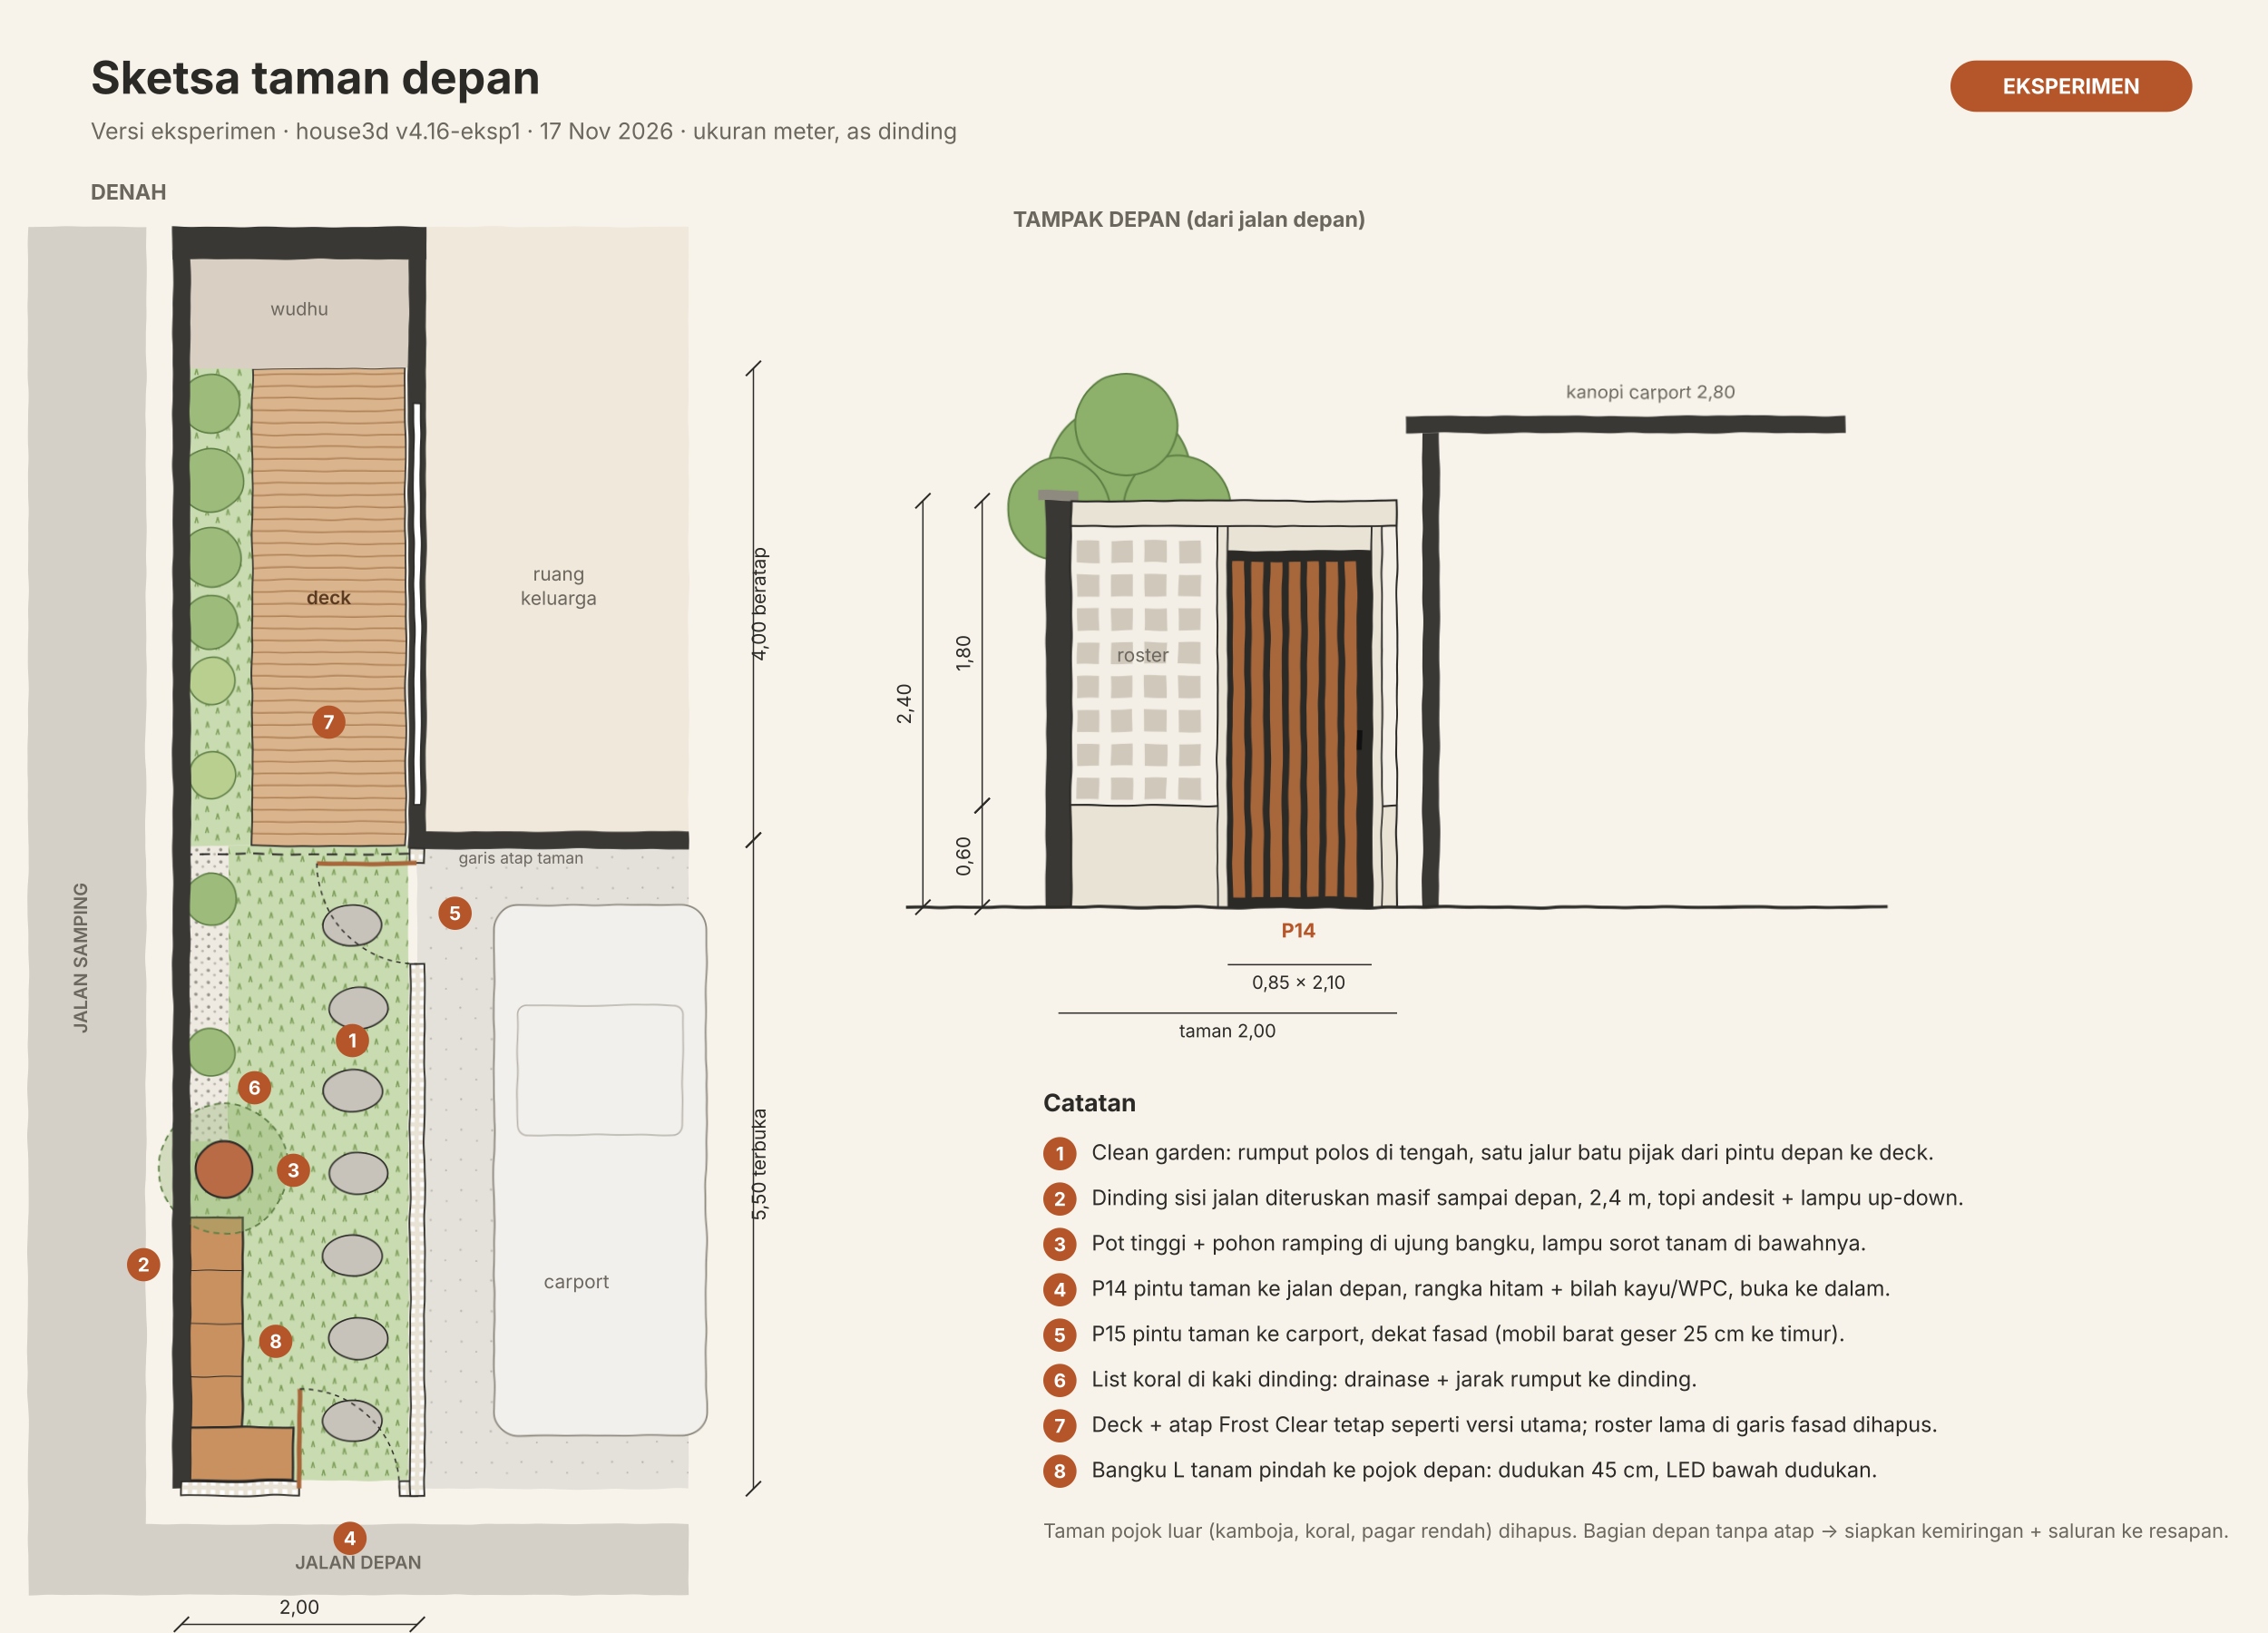
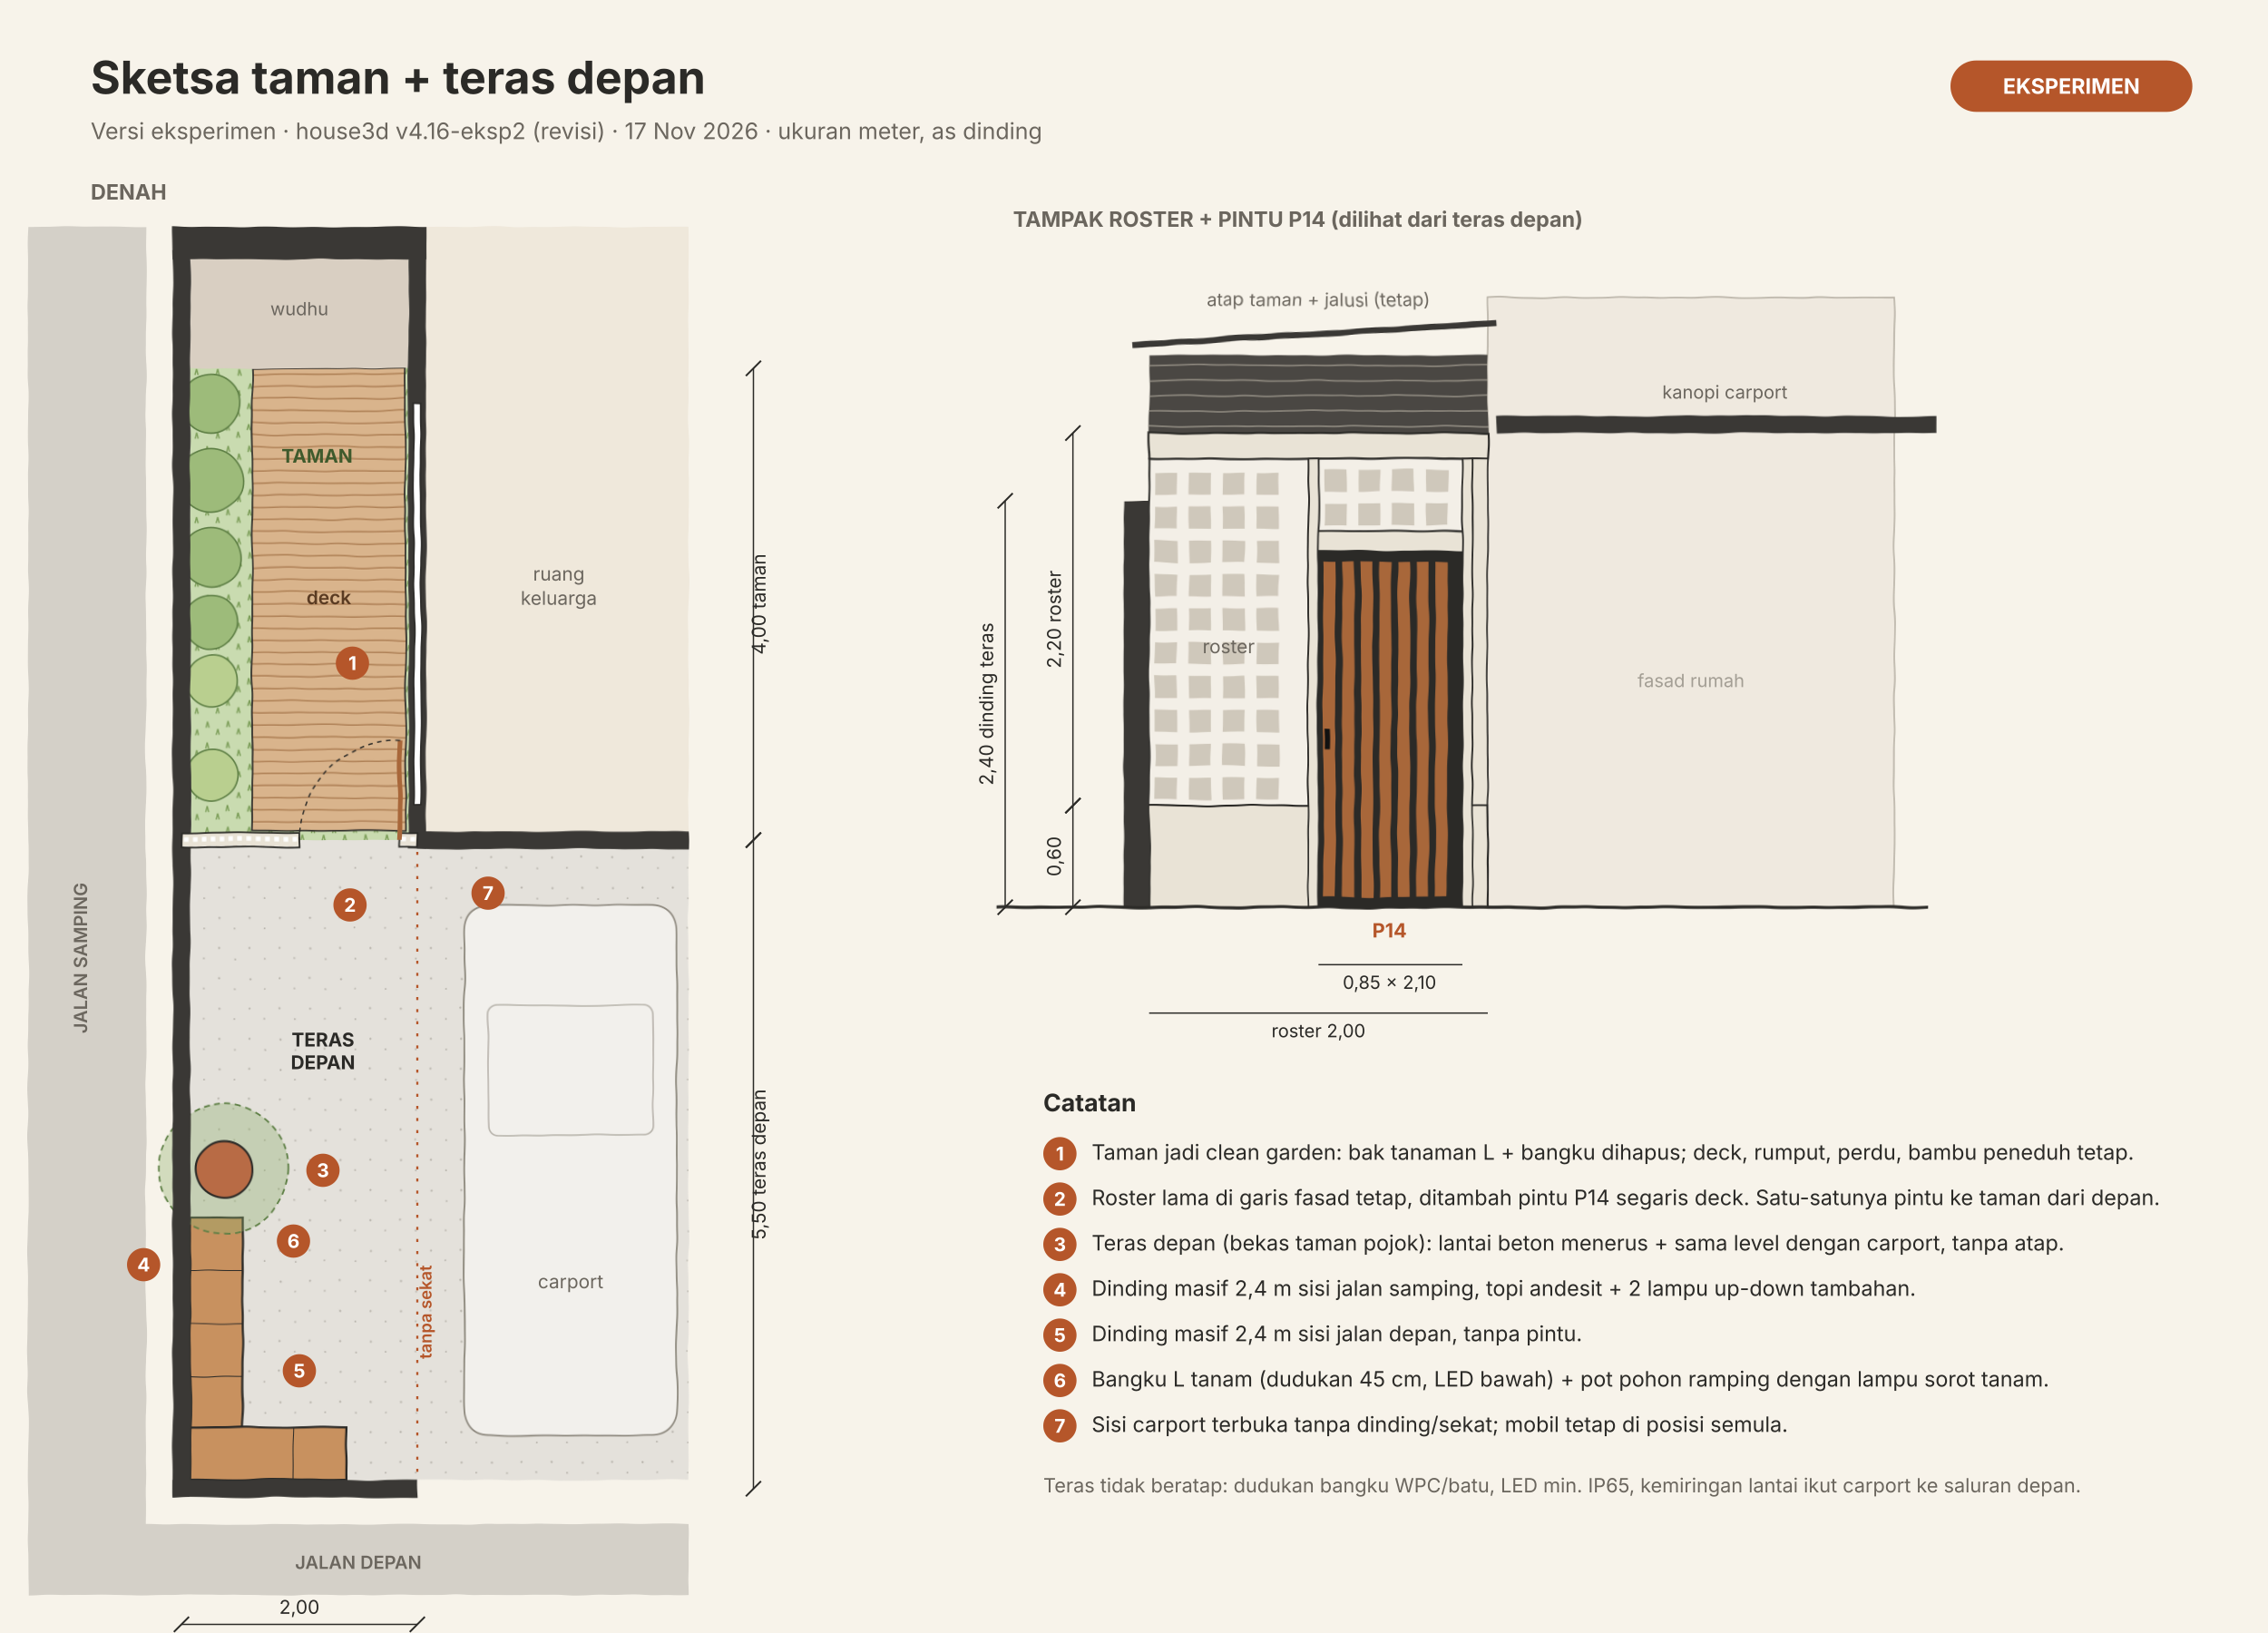
<svg xmlns="http://www.w3.org/2000/svg" width="1500" height="1080" viewBox="0 0 1500 1080" font-family="Inter, Helvetica, Arial, sans-serif">
  <defs>
    <filter id="pencil" x="-2%" y="-2%" width="104%" height="104%">
      <feTurbulence type="fractalNoise" baseFrequency="0.035" numOctaves="2" seed="4" result="n" />
      <feDisplacementMap in="SourceGraphic" in2="n" scale="2.2" />
    </filter>
    <pattern id="roster" width="6" height="6" patternUnits="userSpaceOnUse">
      <rect width="6" height="6" fill="#E9E3D6" />
      <rect x="1.5" y="1.5" width="3" height="3" fill="#fff" />
    </pattern>
    <pattern id="grass" width="14" height="14" patternUnits="userSpaceOnUse">
      <rect width="14" height="14" fill="#C9DBB0" />
      <path d="M3 10 l1-4 M5 10 l-1-4 M10 5 l1-4 M12 5 l-1-4" stroke="#7FA05C" stroke-width="0.9" />
    </pattern>
    <pattern id="gravel" width="8" height="8" patternUnits="userSpaceOnUse">
      <rect width="8" height="8" fill="#EEEAE2" />
      <circle cx="2" cy="2" r="1.1" fill="#9A958B" />
      <circle cx="6" cy="5" r="0.9" fill="#BDB8AE" />
    </pattern>
    <pattern id="deck" width="8" height="8" patternUnits="userSpaceOnUse">
      <rect width="8" height="8" fill="#D9B48C" />
      <line x1="0" y1="7.5" x2="8" y2="7.5" stroke="#A8784E" stroke-width="0.8" />
    </pattern>
    <pattern id="concrete" width="20" height="20" patternUnits="userSpaceOnUse">
      <rect width="20" height="20" fill="#E4E1DB" />
      <circle cx="5" cy="7" r="0.7" fill="#B9B5AD" />
      <circle cx="15" cy="14" r="0.6" fill="#B9B5AD" />
    </pattern>
    <pattern id="hatch" width="6" height="6" patternUnits="userSpaceOnUse" patternTransform="rotate(45)">
      <rect width="6" height="6" fill="#D8D2C6" />
      <line x1="0" y1="0" x2="0" y2="6" stroke="#8F8A80" stroke-width="1.4" />
    </pattern>
  </defs>
  <rect width="1500" height="1080" fill="#F7F3EA" />
-   <text x="60.0" y="62.0" font-size="30" text-anchor="start" fill="#2B2A27" font-weight="700">Sketsa taman depan</text>
-   <text x="60.0" y="92.0" font-size="15" text-anchor="start" fill="#6B665E" font-weight="400">Versi eksperimen · house3d v4.16-eksp1 · 17 Nov 2026 · ukuran meter, as dinding</text>
+   <text x="60.0" y="62.0" font-size="30" text-anchor="start" fill="#2B2A27" font-weight="700">Sketsa taman + teras depan</text>
+   <text x="60.0" y="92.0" font-size="15" text-anchor="start" fill="#6B665E" font-weight="400">Versi eksperimen · house3d v4.16-eksp2 (revisi) · 17 Nov 2026 · ukuran meter, as dinding</text>
  <rect x="1290" y="40" width="160" height="34" rx="17" fill="#B5562A" />
  <text x="1370.0" y="62.0" font-size="14" text-anchor="middle" fill="#fff" font-weight="700">EKSPERIMEN</text>
  <text x="60.0" y="132.0" font-size="14" text-anchor="start" fill="#6B665E" font-weight="700">DENAH</text>
  <g filter="url(#pencil)">
    <rect x="18.6" y="150.0" width="78.0" height="904.8" fill="#D4D0C8" />
    <rect x="18.6" y="1008.0" width="436.8" height="46.8" fill="#D4D0C8" />
-     <rect x="276.0" y="555.6" width="179.4" height="429.0" fill="url(#concrete)" stroke="none" stroke-width="0" />
-     <rect x="326.7" y="598.5" width="140.4" height="351.0" fill="#F2F0EC" stroke="#8F8A80" stroke-width="1.1" rx="16" />
-     <rect x="342.3" y="664.8" width="109.2" height="85.8" fill="none" stroke="#B9B5AD" stroke-width="1" rx="6" />
+     <rect x="125.8" y="555.6" width="329.5" height="423.2" fill="url(#concrete)" stroke="none" stroke-width="0" />
+     <rect x="307.2" y="598.5" width="140.4" height="351.0" fill="#F2F0EC" stroke="#8F8A80" stroke-width="1.1" rx="16" />
+     <rect x="322.8" y="664.8" width="109.2" height="85.8" fill="none" stroke="#B9B5AD" stroke-width="1" rx="6" />
    <rect x="276.0" y="150.0" width="179.4" height="405.6" fill="#EFE8DB" stroke="none" stroke-width="0" />
-     <rect x="125.8" y="559.5" width="144.3" height="419.6" fill="url(#grass)" stroke="none" stroke-width="0" />
-     <rect x="125.8" y="555.6" width="25.4" height="198.9" fill="url(#gravel)" stroke="none" stroke-width="0" />
-     <rect x="125.8" y="243.6" width="41.0" height="315.9" fill="url(#grass)" stroke="none" stroke-width="0" />
-     <rect x="166.8" y="243.6" width="101.4" height="315.9" fill="url(#deck)" stroke="#2B2A27" stroke-width="1.0" />
+     <rect x="125.8" y="243.6" width="144.3" height="312.0" fill="url(#grass)" stroke="none" stroke-width="0" />
+     <rect x="166.8" y="243.6" width="101.4" height="305.8" fill="url(#deck)" stroke="#2B2A27" stroke-width="1.0" />
    <rect x="125.8" y="165.6" width="144.3" height="78.0" fill="#D9CFC2" stroke="none" stroke-width="0" />
-     <line x1="120" y1="564.96" x2="276" y2="564.96" stroke="#2B2A27" stroke-width="1.2" stroke-dasharray="7 5" />
-     <ellipse cx="233.1" cy="939.75" rx="19.5" ry="13.65" fill="#C7C3BB" stroke="#2B2A27" stroke-width="1" />
-     <ellipse cx="237.0" cy="885.15" rx="19.5" ry="13.65" fill="#C7C3BB" stroke="#2B2A27" stroke-width="1" />
-     <ellipse cx="233.1" cy="830.55" rx="19.5" ry="13.65" fill="#C7C3BB" stroke="#2B2A27" stroke-width="1" />
-     <ellipse cx="237.0" cy="775.95" rx="19.5" ry="13.65" fill="#C7C3BB" stroke="#2B2A27" stroke-width="1" />
-     <ellipse cx="233.1" cy="721.35" rx="19.5" ry="13.65" fill="#C7C3BB" stroke="#2B2A27" stroke-width="1" />
-     <ellipse cx="237.0" cy="666.75" rx="19.5" ry="13.65" fill="#C7C3BB" stroke="#2B2A27" stroke-width="1" />
-     <ellipse cx="233.1" cy="612.15" rx="19.5" ry="13.65" fill="#C7C3BB" stroke="#2B2A27" stroke-width="1" />
-     <rect x="125.8" y="805.2" width="34.7" height="138.8" fill="#C8915F" stroke="#2B2A27" stroke-width="1.4" />
-     <rect x="125.8" y="944.0" width="68.2" height="35.1" fill="#C8915F" stroke="#2B2A27" stroke-width="1.4" />
-     <line x1="125.8" y1="840.3" x2="160.6" y2="840.3" stroke="#2B2A27" stroke-width="0.6" />
-     <line x1="125.8" y1="875.4" x2="160.6" y2="875.4" stroke="#2B2A27" stroke-width="0.6" />
-     <line x1="125.8" y1="910.5" x2="160.6" y2="910.5" stroke="#2B2A27" stroke-width="0.6" />
-     <circle cx="148.08" cy="773.22" r="42.9" fill="#8DB06A" fill-opacity="0.35" stroke="#5E7F45" stroke-width="1.1" stroke-dasharray="4 3" />
-     <circle cx="148.08" cy="773.22" r="18.72" fill="#B86B45" stroke="#2B2A27" stroke-width="1.3" />
-     <circle cx="139.5" cy="594.6" r="17.16" fill="#9DBB7A" stroke="#5E7F45" stroke-width="1" />
-     <circle cx="139.5" cy="696" r="15.6" fill="#9DBB7A" stroke="#5E7F45" stroke-width="1" />
    <circle cx="139.5" cy="267.0" r="19.5" fill="#9DBB7A" stroke="#5E7F45" stroke-width="1" />
    <circle cx="139.5" cy="317.7" r="21.06" fill="#9DBB7A" stroke="#5E7F45" stroke-width="1" />
    <circle cx="139.5" cy="368.4" r="19.5" fill="#9DBB7A" stroke="#5E7F45" stroke-width="1" />
    <circle cx="139.5" cy="411.3" r="17.94" fill="#9DBB7A" stroke="#5E7F45" stroke-width="1" />
-     <circle cx="140.28" cy="450.3" r="15.6" fill="#B9CF8F" stroke="#5E7F45" stroke-width="1" />
-     <circle cx="140.28" cy="512.7" r="15.6" fill="#B9CF8F" stroke="#5E7F45" stroke-width="1" />
-     <rect x="114.2" y="165.6" width="11.7" height="819.0" fill="#3A3835" stroke="none" stroke-width="0" />
+     <circle cx="140.28" cy="450.3" r="17.16" fill="#B9CF8F" stroke="#5E7F45" stroke-width="1" />
+     <circle cx="140.28" cy="512.7" r="17.16" fill="#B9CF8F" stroke="#5E7F45" stroke-width="1" />
+     <rect x="125.8" y="805.2" width="34.7" height="138.8" fill="#C8915F" stroke="#2B2A27" stroke-width="1.4" />
+     <rect x="125.8" y="944.0" width="103.3" height="34.7" fill="#C8915F" stroke="#2B2A27" stroke-width="1.4" />
+     <line x1="125.8" y1="840.3" x2="160.6" y2="840.3" stroke="#2B2A27" stroke-width="0.6" />
+     <line x1="125.8" y1="875.4" x2="160.6" y2="875.4" stroke="#2B2A27" stroke-width="0.6" />
+     <line x1="125.8" y1="910.5" x2="160.6" y2="910.5" stroke="#2B2A27" stroke-width="0.6" />
+     <line x1="194.1" y1="944.0" x2="194.1" y2="978.8" stroke="#2B2A27" stroke-width="0.6" />
+     <circle cx="148.08" cy="773.22" r="42.9" fill="#8DB06A" fill-opacity="0.35" stroke="#5E7F45" stroke-width="1.1" stroke-dasharray="4 3" />
+     <circle cx="148.08" cy="773.22" r="18.72" fill="#B86B45" stroke="#2B2A27" stroke-width="1.3" />
+     <rect x="114.2" y="165.6" width="11.7" height="824.8" fill="#3A3835" stroke="none" stroke-width="0" />
+     <rect x="114.2" y="978.8" width="161.9" height="11.7" fill="#3A3835" stroke="none" stroke-width="0" />
    <rect x="114.2" y="150.0" width="167.7" height="21.5" fill="#3A3835" stroke="none" stroke-width="0" />
    <rect x="270.1" y="150.0" width="11.7" height="411.4" fill="#3A3835" stroke="none" stroke-width="0" />
    <rect x="273.66" y="267.0" width="4.68" height="265.2" fill="#fff" stroke="#2B2A27" stroke-width="1" />
    <rect x="276.0" y="549.8" width="179.4" height="11.7" fill="#3A3835" stroke="none" stroke-width="0" />
-     <rect x="120.0" y="979.9" width="78.0" height="9.4" fill="url(#roster)" stroke="#2B2A27" stroke-width="1.1" />
-     <rect x="264.3" y="979.9" width="11.7" height="9.4" fill="url(#roster)" stroke="#2B2A27" stroke-width="1.1" />
-     <rect x="271.3" y="637.5" width="9.4" height="351.8" fill="url(#roster)" stroke="#2B2A27" stroke-width="1.1" />
-     <rect x="271.3" y="561.4" width="9.4" height="9.8" fill="url(#roster)" stroke="#2B2A27" stroke-width="1.1" />
-     <line x1="198.0" y1="984.6" x2="198.0" y2="918.3" stroke="#A8673A" stroke-width="3" />
-     <path d="M 198.0 918.3 A 66.3 66.3 0 0 1 264.3 984.6" fill="none" stroke="#2B2A27" stroke-width="0.9" stroke-dasharray="3 3" />
-     <line x1="276.0" y1="571.2" x2="209.7" y2="571.2" stroke="#A8673A" stroke-width="3" />
-     <path d="M 209.7 571.2 A 66.3 66.3 0 0 0 276.0 637.5" fill="none" stroke="#2B2A27" stroke-width="0.9" stroke-dasharray="3 3" />
+     <rect x="120.0" y="550.9" width="78.0" height="9.4" fill="url(#roster)" stroke="#2B2A27" stroke-width="1.1" />
+     <rect x="264.3" y="550.9" width="11.7" height="9.4" fill="url(#roster)" stroke="#2B2A27" stroke-width="1.1" />
+     <line x1="264.3" y1="555.6" x2="264.3" y2="489.3" stroke="#A8673A" stroke-width="3" />
+     <path d="M 264.3 489.3 A 66.3 66.3 0 0 0 198.0 555.6" fill="none" stroke="#2B2A27" stroke-width="0.9" stroke-dasharray="3 3" />
  </g>
+   <line x1="276.0" y1="563.4" x2="276.0" y2="976.8" stroke="#B5562A" stroke-width="1.4" stroke-dasharray="2 6" />
+   <text x="285.4" y="898.8" font-size="11" text-anchor="start" fill="#B5562A" font-weight="600" transform="rotate(-90 285.36 898.8)">tanpa sekat</text>
  <text x="57.6" y="633.6" font-size="12" text-anchor="middle" fill="#6B665E" font-weight="600" transform="rotate(-90 57.6 633.6)">JALAN SAMPING</text>
  <text x="237.0" y="1037.6" font-size="12" text-anchor="middle" fill="#6B665E" font-weight="600">JALAN DEPAN</text>
  <text x="198.0" y="208.5" font-size="12" text-anchor="middle" fill="#6B665E" font-weight="400">wudhu</text>
  <text x="369.6" y="384.0" font-size="12.5" text-anchor="middle" fill="#6B665E" font-weight="400">ruang</text>
  <text x="369.6" y="400.0" font-size="12.5" text-anchor="middle" fill="#6B665E" font-weight="400">keluarga</text>
-   <text x="381.3" y="852.0" font-size="12.5" text-anchor="middle" fill="#6B665E" font-weight="400">carport</text>
-   <text x="303.3" y="571.1" font-size="10.5" text-anchor="start" fill="#6B665E" font-weight="400">garis atap taman</text>
+   <text x="377.4" y="852.0" font-size="12.5" text-anchor="middle" fill="#6B665E" font-weight="400">carport</text>
  <text x="217.5" y="399.6" font-size="12.5" text-anchor="middle" fill="#5A3B22" font-weight="600">deck</text>
-   <circle cx="233.1" cy="688.2" r="11" fill="#B5562A" />
-   <text x="233.1" y="692.7" font-size="12.5" text-anchor="middle" fill="#fff" font-weight="700">1</text>
+   <text x="209.7" y="306.0" font-size="12.5" text-anchor="middle" fill="#3F5A2C" font-weight="700">TAMAN</text>
+   <text x="213.6" y="692.1" font-size="12.5" text-anchor="middle" fill="#2B2A27" font-weight="700">TERAS</text>
+   <text x="213.6" y="707.1" font-size="12.5" text-anchor="middle" fill="#2B2A27" font-weight="700">DEPAN</text>
+   <circle cx="233.1" cy="438.6" r="11" fill="#B5562A" />
+   <text x="233.1" y="443.1" font-size="12.5" text-anchor="middle" fill="#fff" font-weight="700">1</text>
+   <circle cx="231.5" cy="598.5" r="11" fill="#B5562A" />
+   <text x="231.5" y="603.0" font-size="12.5" text-anchor="middle" fill="#fff" font-weight="700">2</text>
+   <circle cx="213.6" cy="774.0" r="11" fill="#B5562A" />
+   <text x="213.6" y="778.5" font-size="12.5" text-anchor="middle" fill="#fff" font-weight="700">3</text>
  <circle cx="95.0" cy="836.4" r="11" fill="#B5562A" />
-   <text x="95.0" y="840.9" font-size="12.5" text-anchor="middle" fill="#fff" font-weight="700">2</text>
-   <circle cx="194.1" cy="774.0" r="11" fill="#B5562A" />
-   <text x="194.1" y="778.5" font-size="12.5" text-anchor="middle" fill="#fff" font-weight="700">3</text>
-   <circle cx="231.5" cy="1017.4" r="11" fill="#B5562A" />
-   <text x="231.5" y="1021.9" font-size="12.5" text-anchor="middle" fill="#fff" font-weight="700">4</text>
-   <circle cx="301.0" cy="604.0" r="11" fill="#B5562A" />
-   <text x="301.0" y="608.5" font-size="12.5" text-anchor="middle" fill="#fff" font-weight="700">5</text>
-   <circle cx="168.4" cy="719.4" r="11" fill="#B5562A" />
-   <text x="168.4" y="723.9" font-size="12.5" text-anchor="middle" fill="#fff" font-weight="700">6</text>
-   <circle cx="217.5" cy="477.6" r="11" fill="#B5562A" />
-   <text x="217.5" y="482.1" font-size="12.5" text-anchor="middle" fill="#fff" font-weight="700">7</text>
-   <circle cx="182.4" cy="887.1" r="11" fill="#B5562A" />
-   <text x="182.4" y="891.6" font-size="12.5" text-anchor="middle" fill="#fff" font-weight="700">8</text>
+   <text x="95.0" y="840.9" font-size="12.5" text-anchor="middle" fill="#fff" font-weight="700">4</text>
+   <circle cx="198.0" cy="906.6" r="11" fill="#B5562A" />
+   <text x="198.0" y="911.1" font-size="12.5" text-anchor="middle" fill="#fff" font-weight="700">5</text>
+   <circle cx="194.1" cy="820.8" r="11" fill="#B5562A" />
+   <text x="194.1" y="825.3" font-size="12.5" text-anchor="middle" fill="#fff" font-weight="700">6</text>
+   <circle cx="322.8" cy="590.7" r="11" fill="#B5562A" />
+   <text x="322.8" y="595.2" font-size="12.5" text-anchor="middle" fill="#fff" font-weight="700">7</text>
  <line x1="120" y1="1074.3" x2="276" y2="1074.3" stroke="#2B2A27" stroke-width="0.9" />
  <line x1="115" y1="1079.3" x2="125" y2="1069.3" stroke="#2B2A27" stroke-width="1.2" />
  <line x1="271" y1="1079.3" x2="281" y2="1069.3" stroke="#2B2A27" stroke-width="1.2" />
  <text x="198.0" y="1067.3" font-size="12.5" text-anchor="middle" fill="#2B2A27" font-weight="400">2,00</text>
  <line x1="498.3" y1="243.6" x2="498.3" y2="555.6" stroke="#2B2A27" stroke-width="0.9" />
  <line x1="493.3" y1="248.6" x2="503.3" y2="238.6" stroke="#2B2A27" stroke-width="1.2" />
  <line x1="493.3" y1="560.6" x2="503.3" y2="550.6" stroke="#2B2A27" stroke-width="1.2" />
-   <text x="506.3" y="399.6" font-size="12.5" text-anchor="middle" fill="#2B2A27" transform="rotate(-90 506.3 399.6)">4,00 beratap</text>
+   <text x="506.3" y="399.6" font-size="12.5" text-anchor="middle" fill="#2B2A27" transform="rotate(-90 506.3 399.6)">4,00 taman</text>
  <line x1="498.3" y1="555.6" x2="498.3" y2="984.6" stroke="#2B2A27" stroke-width="0.9" />
  <line x1="493.3" y1="560.6" x2="503.3" y2="550.6" stroke="#2B2A27" stroke-width="1.2" />
  <line x1="493.3" y1="989.6" x2="503.3" y2="979.6" stroke="#2B2A27" stroke-width="1.2" />
-   <text x="506.3" y="770.1" font-size="12.5" text-anchor="middle" fill="#2B2A27" transform="rotate(-90 506.3 770.1)">5,50 terbuka</text>
-   <text x="670.0" y="150.0" font-size="14" text-anchor="start" fill="#6B665E" font-weight="700">TAMPAK DEPAN (dari jalan depan)</text>
+   <text x="506.3" y="770.1" font-size="12.5" text-anchor="middle" fill="#2B2A27" transform="rotate(-90 506.3 770.1)">5,50 teras depan</text>
+   <text x="670.0" y="150.0" font-size="14" text-anchor="start" fill="#6B665E" font-weight="700">TAMPAK ROSTER + PINTU P14 (dilihat dari teras depan)</text>
  <g filter="url(#pencil)">
-     <rect x="929.6" y="275.2" width="291.2" height="11.2" fill="#3A3835" />
-     <rect x="940.8" y="286.4" width="11.2" height="313.6" fill="#3A3835" />
-     <text x="1092.0" y="263.6" font-size="12" text-anchor="middle" fill="#6B665E" font-weight="400">kanopi carport 2,80</text>
-     <line x1="740.32" y1="510.4" x2="740.32" y2="342.4" stroke="#6B4A2E" stroke-width="5" />
-     <circle cx="740.32" cy="314.4" r="47.04" fill="#8DB06A" stroke="#5E7F45" stroke-width="1.2" />
-     <circle cx="700.0" cy="336.8" r="33.6" fill="#8DB06A" stroke="#5E7F45" stroke-width="1.2" />
-     <circle cx="778.4" cy="336.8" r="35.84" fill="#8DB06A" stroke="#5E7F45" stroke-width="1.2" />
-     <circle cx="744.8" cy="280.8" r="33.6" fill="#8DB06A" stroke="#5E7F45" stroke-width="1.2" />
-     <rect x="691.6" y="331.2" width="16.8" height="268.8" fill="#3A3835" />
-     <rect x="687.12" y="324.48" width="25.76" height="6.72" fill="#8F8A80" />
-     <rect x="708.4" y="532.8" width="215.6" height="67.2" fill="#E9E3D6" stroke="#2B2A27" stroke-width="1.3" />
-     <rect x="708.4" y="348.0" width="96.88" height="184.8" fill="#F3EFE7" stroke="#2B2A27" stroke-width="1.2" />
-     <rect x="712.32" y="514.32" width="14.56" height="14.56" fill="#CFC8BB" />
-     <rect x="734.72" y="514.32" width="14.56" height="14.56" fill="#CFC8BB" />
-     <rect x="757.12" y="514.32" width="14.56" height="14.56" fill="#CFC8BB" />
-     <rect x="779.52" y="514.32" width="14.56" height="14.56" fill="#CFC8BB" />
-     <rect x="712.32" y="491.92" width="14.56" height="14.56" fill="#CFC8BB" />
-     <rect x="734.72" y="491.92" width="14.56" height="14.56" fill="#CFC8BB" />
-     <rect x="757.12" y="491.92" width="14.56" height="14.56" fill="#CFC8BB" />
-     <rect x="779.52" y="491.92" width="14.56" height="14.56" fill="#CFC8BB" />
-     <rect x="712.32" y="469.52" width="14.56" height="14.56" fill="#CFC8BB" />
-     <rect x="734.72" y="469.52" width="14.56" height="14.56" fill="#CFC8BB" />
-     <rect x="757.12" y="469.52" width="14.56" height="14.56" fill="#CFC8BB" />
-     <rect x="779.52" y="469.52" width="14.56" height="14.56" fill="#CFC8BB" />
-     <rect x="712.32" y="447.12" width="14.56" height="14.56" fill="#CFC8BB" />
-     <rect x="734.72" y="447.12" width="14.56" height="14.56" fill="#CFC8BB" />
-     <rect x="757.12" y="447.12" width="14.56" height="14.56" fill="#CFC8BB" />
-     <rect x="779.52" y="447.12" width="14.56" height="14.56" fill="#CFC8BB" />
-     <rect x="712.32" y="424.72" width="14.56" height="14.56" fill="#CFC8BB" />
-     <rect x="734.72" y="424.72" width="14.56" height="14.56" fill="#CFC8BB" />
-     <rect x="757.12" y="424.72" width="14.56" height="14.56" fill="#CFC8BB" />
-     <rect x="779.52" y="424.72" width="14.56" height="14.56" fill="#CFC8BB" />
-     <rect x="712.32" y="402.32" width="14.56" height="14.56" fill="#CFC8BB" />
-     <rect x="734.72" y="402.32" width="14.56" height="14.56" fill="#CFC8BB" />
-     <rect x="757.12" y="402.32" width="14.56" height="14.56" fill="#CFC8BB" />
-     <rect x="779.52" y="402.32" width="14.56" height="14.56" fill="#CFC8BB" />
-     <rect x="712.32" y="379.92" width="14.56" height="14.56" fill="#CFC8BB" />
-     <rect x="734.72" y="379.92" width="14.56" height="14.56" fill="#CFC8BB" />
-     <rect x="757.12" y="379.92" width="14.56" height="14.56" fill="#CFC8BB" />
-     <rect x="779.52" y="379.92" width="14.56" height="14.56" fill="#CFC8BB" />
-     <rect x="712.32" y="357.52" width="14.56" height="14.56" fill="#CFC8BB" />
-     <rect x="734.72" y="357.52" width="14.56" height="14.56" fill="#CFC8BB" />
-     <rect x="757.12" y="357.52" width="14.56" height="14.56" fill="#CFC8BB" />
-     <rect x="779.52" y="357.52" width="14.56" height="14.56" fill="#CFC8BB" />
-     <rect x="913.92" y="348.0" width="10.08" height="184.8" fill="#F3EFE7" stroke="#2B2A27" stroke-width="1.2" />
-     <rect x="708.4" y="331.2" width="215.6" height="16.8" fill="#E9E3D6" stroke="#2B2A27" stroke-width="1.3" />
-     <rect x="812.0" y="348.0" width="95.2" height="16.8" fill="#E9E3D6" stroke="#2B2A27" stroke-width="1.1" />
-     <rect x="805.28" y="348.0" width="6.72" height="252.0" fill="#E9E3D6" stroke="#2B2A27" stroke-width="1" />
-     <rect x="907.2" y="348.0" width="6.72" height="252.0" fill="#E9E3D6" stroke="#2B2A27" stroke-width="1" />
-     <rect x="812.0" y="364.8" width="95.2" height="235.2" fill="#2B2A27" />
-     <rect x="815.36" y="371.52" width="7.84" height="221.76" fill="#A8673A" />
-     <rect x="827.68" y="371.52" width="7.84" height="221.76" fill="#A8673A" />
-     <rect x="840.0" y="371.52" width="7.84" height="221.76" fill="#A8673A" />
-     <rect x="852.32" y="371.52" width="7.84" height="221.76" fill="#A8673A" />
-     <rect x="864.64" y="371.52" width="7.84" height="221.76" fill="#A8673A" />
-     <rect x="876.96" y="371.52" width="7.84" height="221.76" fill="#A8673A" />
-     <rect x="889.28" y="371.52" width="7.84" height="221.76" fill="#A8673A" />
-     <rect x="897.12" y="482.4" width="3.36" height="13.44" fill="#111" />
-     <line x1="599.2" y1="600" x2="1248.8" y2="600" stroke="#2B2A27" stroke-width="2" />
+     <rect x="984.0" y="196.8" width="268.8" height="403.2" fill="#EFE9DF" stroke="#B9B3A8" stroke-width="1" />
+     <rect x="989.6" y="275.2" width="291.2" height="11.2" fill="#3A3835" />
+     <rect x="760.0" y="234.88" width="224.0" height="51.52" fill="#4A4743" />
+     <line x1="760.0" y1="241.6" x2="984.0" y2="241.6" stroke="#8F8A80" stroke-width="1" />
+     <line x1="760.0" y1="251.68" x2="984.0" y2="251.68" stroke="#8F8A80" stroke-width="1" />
+     <line x1="760.0" y1="261.76" x2="984.0" y2="261.76" stroke="#8F8A80" stroke-width="1" />
+     <line x1="760.0" y1="271.84" x2="984.0" y2="271.84" stroke="#8F8A80" stroke-width="1" />
+     <line x1="760.0" y1="281.92" x2="984.0" y2="281.92" stroke="#8F8A80" stroke-width="1" />
+     <line x1="748.8" y1="228.16" x2="989.6" y2="213.6" stroke="#3A3835" stroke-width="4" />
+     <text x="872.0" y="202.4" font-size="12" text-anchor="middle" fill="#6B665E" font-weight="400">atap taman + jalusi (tetap)</text>
+     <rect x="760.0" y="532.8" width="112.0" height="67.2" fill="#E9E3D6" stroke="#2B2A27" stroke-width="1.3" />
+     <rect x="967.2" y="532.8" width="16.8" height="67.2" fill="#E9E3D6" stroke="#2B2A27" stroke-width="1.3" />
+     <rect x="760.0" y="303.2" width="105.28" height="229.6" fill="#F3EFE7" stroke="#2B2A27" stroke-width="1.2" />
+     <rect x="763.92" y="514.32" width="14.56" height="14.56" fill="#CFC8BB" />
+     <rect x="786.32" y="514.32" width="14.56" height="14.56" fill="#CFC8BB" />
+     <rect x="808.72" y="514.32" width="14.56" height="14.56" fill="#CFC8BB" />
+     <rect x="831.12" y="514.32" width="14.56" height="14.56" fill="#CFC8BB" />
+     <rect x="763.92" y="491.92" width="14.56" height="14.56" fill="#CFC8BB" />
+     <rect x="786.32" y="491.92" width="14.56" height="14.56" fill="#CFC8BB" />
+     <rect x="808.72" y="491.92" width="14.56" height="14.56" fill="#CFC8BB" />
+     <rect x="831.12" y="491.92" width="14.56" height="14.56" fill="#CFC8BB" />
+     <rect x="763.92" y="469.52" width="14.56" height="14.56" fill="#CFC8BB" />
+     <rect x="786.32" y="469.52" width="14.56" height="14.56" fill="#CFC8BB" />
+     <rect x="808.72" y="469.52" width="14.56" height="14.56" fill="#CFC8BB" />
+     <rect x="831.12" y="469.52" width="14.56" height="14.56" fill="#CFC8BB" />
+     <rect x="763.92" y="447.12" width="14.56" height="14.56" fill="#CFC8BB" />
+     <rect x="786.32" y="447.12" width="14.56" height="14.56" fill="#CFC8BB" />
+     <rect x="808.72" y="447.12" width="14.56" height="14.56" fill="#CFC8BB" />
+     <rect x="831.12" y="447.12" width="14.56" height="14.56" fill="#CFC8BB" />
+     <rect x="763.92" y="424.72" width="14.56" height="14.56" fill="#CFC8BB" />
+     <rect x="786.32" y="424.72" width="14.56" height="14.56" fill="#CFC8BB" />
+     <rect x="808.72" y="424.72" width="14.56" height="14.56" fill="#CFC8BB" />
+     <rect x="831.12" y="424.72" width="14.56" height="14.56" fill="#CFC8BB" />
+     <rect x="763.92" y="402.32" width="14.56" height="14.56" fill="#CFC8BB" />
+     <rect x="786.32" y="402.32" width="14.56" height="14.56" fill="#CFC8BB" />
+     <rect x="808.72" y="402.32" width="14.56" height="14.56" fill="#CFC8BB" />
+     <rect x="831.12" y="402.32" width="14.56" height="14.56" fill="#CFC8BB" />
+     <rect x="763.92" y="379.92" width="14.56" height="14.56" fill="#CFC8BB" />
+     <rect x="786.32" y="379.92" width="14.56" height="14.56" fill="#CFC8BB" />
+     <rect x="808.72" y="379.92" width="14.56" height="14.56" fill="#CFC8BB" />
+     <rect x="831.12" y="379.92" width="14.56" height="14.56" fill="#CFC8BB" />
+     <rect x="763.92" y="357.52" width="14.56" height="14.56" fill="#CFC8BB" />
+     <rect x="786.32" y="357.52" width="14.56" height="14.56" fill="#CFC8BB" />
+     <rect x="808.72" y="357.52" width="14.56" height="14.56" fill="#CFC8BB" />
+     <rect x="831.12" y="357.52" width="14.56" height="14.56" fill="#CFC8BB" />
+     <rect x="763.92" y="335.12" width="14.56" height="14.56" fill="#CFC8BB" />
+     <rect x="786.32" y="335.12" width="14.56" height="14.56" fill="#CFC8BB" />
+     <rect x="808.72" y="335.12" width="14.56" height="14.56" fill="#CFC8BB" />
+     <rect x="831.12" y="335.12" width="14.56" height="14.56" fill="#CFC8BB" />
+     <rect x="763.92" y="312.72" width="14.56" height="14.56" fill="#CFC8BB" />
+     <rect x="786.32" y="312.72" width="14.56" height="14.56" fill="#CFC8BB" />
+     <rect x="808.72" y="312.72" width="14.56" height="14.56" fill="#CFC8BB" />
+     <rect x="831.12" y="312.72" width="14.56" height="14.56" fill="#CFC8BB" />
+     <rect x="872.0" y="303.2" width="95.2" height="48.16" fill="#F3EFE7" stroke="#2B2A27" stroke-width="1.2" />
+     <rect x="875.92" y="332.88" width="14.56" height="14.56" fill="#CFC8BB" />
+     <rect x="898.32" y="332.88" width="14.56" height="14.56" fill="#CFC8BB" />
+     <rect x="920.72" y="332.88" width="14.56" height="14.56" fill="#CFC8BB" />
+     <rect x="943.12" y="332.88" width="14.56" height="14.56" fill="#CFC8BB" />
+     <rect x="875.92" y="310.48" width="14.56" height="14.56" fill="#CFC8BB" />
+     <rect x="898.32" y="310.48" width="14.56" height="14.56" fill="#CFC8BB" />
+     <rect x="920.72" y="310.48" width="14.56" height="14.56" fill="#CFC8BB" />
+     <rect x="943.12" y="310.48" width="14.56" height="14.56" fill="#CFC8BB" />
+     <rect x="760.0" y="286.4" width="224.0" height="16.8" fill="#E9E3D6" stroke="#2B2A27" stroke-width="1.3" />
+     <rect x="872.0" y="351.36" width="95.2" height="13.44" fill="#E9E3D6" stroke="#2B2A27" stroke-width="1.1" />
+     <rect x="865.28" y="303.2" width="6.72" height="296.8" fill="#E9E3D6" stroke="#2B2A27" stroke-width="1" />
+     <rect x="967.2" y="303.2" width="6.72" height="296.8" fill="#E9E3D6" stroke="#2B2A27" stroke-width="1" />
+     <rect x="973.92" y="303.2" width="10.08" height="229.6" fill="#E9E3D6" stroke="#2B2A27" stroke-width="1" />
+     <rect x="872.0" y="364.8" width="95.2" height="235.2" fill="#2B2A27" />
+     <rect x="875.36" y="371.52" width="7.84" height="221.76" fill="#A8673A" />
+     <rect x="887.68" y="371.52" width="7.84" height="221.76" fill="#A8673A" />
+     <rect x="900.0" y="371.52" width="7.84" height="221.76" fill="#A8673A" />
+     <rect x="912.32" y="371.52" width="7.84" height="221.76" fill="#A8673A" />
+     <rect x="924.64" y="371.52" width="7.84" height="221.76" fill="#A8673A" />
+     <rect x="936.96" y="371.52" width="7.84" height="221.76" fill="#A8673A" />
+     <rect x="949.28" y="371.52" width="7.84" height="221.76" fill="#A8673A" />
+     <rect x="876.48" y="482.4" width="3.36" height="13.44" fill="#111" />
+     <rect x="743.2" y="331.2" width="16.8" height="268.8" fill="#3A3835" />
+     <line x1="659.2" y1="600" x2="1275.2" y2="600" stroke="#2B2A27" stroke-width="2" />
  </g>
-   <text x="756.0" y="437.6" font-size="12.5" text-anchor="middle" fill="#6B665E" font-weight="400">roster</text>
-   <text x="859.0" y="620.0" font-size="13" text-anchor="middle" fill="#B5562A" font-weight="700">P14</text>
-   <line x1="649.6" y1="600" x2="649.6" y2="532.8" stroke="#2B2A27" stroke-width="0.9" />
-   <line x1="644.6" y1="605" x2="654.6" y2="595" stroke="#2B2A27" stroke-width="1.2" />
-   <line x1="644.6" y1="537.8" x2="654.6" y2="527.8" stroke="#2B2A27" stroke-width="1.2" />
-   <text x="641.6" y="566.4" font-size="12.5" text-anchor="middle" fill="#2B2A27" transform="rotate(-90 641.6 566.4)">0,60</text>
-   <line x1="649.6" y1="532.8" x2="649.6" y2="331.2" stroke="#2B2A27" stroke-width="0.9" />
-   <line x1="644.6" y1="537.8" x2="654.6" y2="527.8" stroke="#2B2A27" stroke-width="1.2" />
-   <line x1="644.6" y1="336.2" x2="654.6" y2="326.2" stroke="#2B2A27" stroke-width="1.2" />
-   <text x="641.6" y="432.0" font-size="12.5" text-anchor="middle" fill="#2B2A27" transform="rotate(-90 641.6 432.0)">1,80</text>
-   <line x1="610.4" y1="600" x2="610.4" y2="331.2" stroke="#2B2A27" stroke-width="0.9" />
-   <line x1="605.4" y1="605" x2="615.4" y2="595" stroke="#2B2A27" stroke-width="1.2" />
-   <line x1="605.4" y1="336.2" x2="615.4" y2="326.2" stroke="#2B2A27" stroke-width="1.2" />
-   <text x="602.4" y="465.6" font-size="12.5" text-anchor="middle" fill="#2B2A27" transform="rotate(-90 602.4 465.6)">2,40</text>
-   <line x1="812.0" y1="638" x2="907.2" y2="638" stroke="#2B2A27" stroke-width="0.9" />
-   <text x="859.0" y="654.0" font-size="12" text-anchor="middle" fill="#2B2A27" font-weight="400">0,85 × 2,10</text>
-   <line x1="700" y1="670" x2="924" y2="670" stroke="#2B2A27" stroke-width="0.9" />
-   <text x="812.0" y="686.0" font-size="12" text-anchor="middle" fill="#2B2A27" font-weight="400">taman 2,00</text>
+   <text x="812.6" y="432.0" font-size="12.5" text-anchor="middle" fill="#6B665E" font-weight="400">roster</text>
+   <text x="919.0" y="620.0" font-size="13" text-anchor="middle" fill="#B5562A" font-weight="700">P14</text>
+   <text x="1118.4" y="454.4" font-size="12" text-anchor="middle" fill="#A39E94" font-weight="400">fasad rumah</text>
+   <text x="1140.8" y="263.6" font-size="12" text-anchor="middle" fill="#6B665E" font-weight="400">kanopi carport</text>
+   <line x1="709.6" y1="600" x2="709.6" y2="532.8" stroke="#2B2A27" stroke-width="0.9" />
+   <line x1="704.6" y1="605" x2="714.6" y2="595" stroke="#2B2A27" stroke-width="1.2" />
+   <line x1="704.6" y1="537.8" x2="714.6" y2="527.8" stroke="#2B2A27" stroke-width="1.2" />
+   <text x="701.6" y="566.4" font-size="12.5" text-anchor="middle" fill="#2B2A27" transform="rotate(-90 701.6 566.4)">0,60</text>
+   <line x1="709.6" y1="532.8" x2="709.6" y2="286.4" stroke="#2B2A27" stroke-width="0.9" />
+   <line x1="704.6" y1="537.8" x2="714.6" y2="527.8" stroke="#2B2A27" stroke-width="1.2" />
+   <line x1="704.6" y1="291.4" x2="714.6" y2="281.4" stroke="#2B2A27" stroke-width="1.2" />
+   <text x="701.6" y="409.6" font-size="12.5" text-anchor="middle" fill="#2B2A27" transform="rotate(-90 701.6 409.6)">2,20 roster</text>
+   <line x1="664.8" y1="600" x2="664.8" y2="331.2" stroke="#2B2A27" stroke-width="0.9" />
+   <line x1="659.8" y1="605" x2="669.8" y2="595" stroke="#2B2A27" stroke-width="1.2" />
+   <line x1="659.8" y1="336.2" x2="669.8" y2="326.2" stroke="#2B2A27" stroke-width="1.2" />
+   <text x="656.8" y="465.6" font-size="12.5" text-anchor="middle" fill="#2B2A27" transform="rotate(-90 656.8 465.6)">2,40 dinding teras</text>
+   <line x1="872.0" y1="638" x2="967.2" y2="638" stroke="#2B2A27" stroke-width="0.9" />
+   <text x="919.0" y="654.0" font-size="12" text-anchor="middle" fill="#2B2A27" font-weight="400">0,85 × 2,10</text>
+   <line x1="760" y1="670" x2="984" y2="670" stroke="#2B2A27" stroke-width="0.9" />
+   <text x="872.0" y="686.0" font-size="12" text-anchor="middle" fill="#2B2A27" font-weight="400">roster 2,00</text>
  <text x="690.0" y="735.0" font-size="16" text-anchor="start" fill="#2B2A27" font-weight="700">Catatan</text>
  <circle cx="701.0" cy="763.0" r="11" fill="#B5562A" />
  <text x="701.0" y="767.5" font-size="12.5" text-anchor="middle" fill="#fff" font-weight="700">1</text>
-   <text x="722.0" y="767.0" font-size="14" text-anchor="start" fill="#2B2A27" font-weight="400">Clean garden: rumput polos di tengah, satu jalur batu pijak dari pintu depan ke deck.</text>
+   <text x="722.0" y="767.0" font-size="14" text-anchor="start" fill="#2B2A27" font-weight="400">Taman jadi clean garden: bak tanaman L + bangku dihapus; deck, rumput, perdu, bambu peneduh tetap.</text>
  <circle cx="701.0" cy="793.0" r="11" fill="#B5562A" />
  <text x="701.0" y="797.5" font-size="12.5" text-anchor="middle" fill="#fff" font-weight="700">2</text>
-   <text x="722.0" y="797.0" font-size="14" text-anchor="start" fill="#2B2A27" font-weight="400">Dinding sisi jalan diteruskan masif sampai depan, 2,4 m, topi andesit + lampu up-down.</text>
+   <text x="722.0" y="797.0" font-size="14" text-anchor="start" fill="#2B2A27" font-weight="400">Roster lama di garis fasad tetap, ditambah pintu P14 segaris deck. Satu-satunya pintu ke taman dari depan.</text>
  <circle cx="701.0" cy="823.0" r="11" fill="#B5562A" />
  <text x="701.0" y="827.5" font-size="12.5" text-anchor="middle" fill="#fff" font-weight="700">3</text>
-   <text x="722.0" y="827.0" font-size="14" text-anchor="start" fill="#2B2A27" font-weight="400">Pot tinggi + pohon ramping di ujung bangku, lampu sorot tanam di bawahnya.</text>
+   <text x="722.0" y="827.0" font-size="14" text-anchor="start" fill="#2B2A27" font-weight="400">Teras depan (bekas taman pojok): lantai beton menerus + sama level dengan carport, tanpa atap.</text>
  <circle cx="701.0" cy="853.0" r="11" fill="#B5562A" />
  <text x="701.0" y="857.5" font-size="12.5" text-anchor="middle" fill="#fff" font-weight="700">4</text>
-   <text x="722.0" y="857.0" font-size="14" text-anchor="start" fill="#2B2A27" font-weight="400">P14 pintu taman ke jalan depan, rangka hitam + bilah kayu/WPC, buka ke dalam.</text>
+   <text x="722.0" y="857.0" font-size="14" text-anchor="start" fill="#2B2A27" font-weight="400">Dinding masif 2,4 m sisi jalan samping, topi andesit + 2 lampu up-down tambahan.</text>
  <circle cx="701.0" cy="883.0" r="11" fill="#B5562A" />
  <text x="701.0" y="887.5" font-size="12.5" text-anchor="middle" fill="#fff" font-weight="700">5</text>
-   <text x="722.0" y="887.0" font-size="14" text-anchor="start" fill="#2B2A27" font-weight="400">P15 pintu taman ke carport, dekat fasad (mobil barat geser 25 cm ke timur).</text>
+   <text x="722.0" y="887.0" font-size="14" text-anchor="start" fill="#2B2A27" font-weight="400">Dinding masif 2,4 m sisi jalan depan, tanpa pintu.</text>
  <circle cx="701.0" cy="913.0" r="11" fill="#B5562A" />
  <text x="701.0" y="917.5" font-size="12.5" text-anchor="middle" fill="#fff" font-weight="700">6</text>
-   <text x="722.0" y="917.0" font-size="14" text-anchor="start" fill="#2B2A27" font-weight="400">List koral di kaki dinding: drainase + jarak rumput ke dinding.</text>
+   <text x="722.0" y="917.0" font-size="14" text-anchor="start" fill="#2B2A27" font-weight="400">Bangku L tanam (dudukan 45 cm, LED bawah) + pot pohon ramping dengan lampu sorot tanam.</text>
  <circle cx="701.0" cy="943.0" r="11" fill="#B5562A" />
  <text x="701.0" y="947.5" font-size="12.5" text-anchor="middle" fill="#fff" font-weight="700">7</text>
-   <text x="722.0" y="947.0" font-size="14" text-anchor="start" fill="#2B2A27" font-weight="400">Deck + atap Frost Clear tetap seperti versi utama; roster lama di garis fasad dihapus.</text>
-   <circle cx="701.0" cy="973.0" r="11" fill="#B5562A" />
-   <text x="701.0" y="977.5" font-size="12.5" text-anchor="middle" fill="#fff" font-weight="700">8</text>
-   <text x="722.0" y="977.0" font-size="14" text-anchor="start" fill="#2B2A27" font-weight="400">Bangku L tanam pindah ke pojok depan: dudukan 45 cm, LED bawah dudukan.</text>
-   <text x="690.0" y="1017.0" font-size="13" text-anchor="start" fill="#6B665E" font-weight="400">Taman pojok luar (kamboja, koral, pagar rendah) dihapus. Bagian depan tanpa atap → siapkan kemiringan + saluran ke resapan.</text>
+   <text x="722.0" y="947.0" font-size="14" text-anchor="start" fill="#2B2A27" font-weight="400">Sisi carport terbuka tanpa dinding/sekat; mobil tetap di posisi semula.</text>
+   <text x="690.0" y="987.0" font-size="13" text-anchor="start" fill="#6B665E" font-weight="400">Teras tidak beratap: dudukan bangku WPC/batu, LED min. IP65, kemiringan lantai ikut carport ke saluran depan.</text>
</svg>
